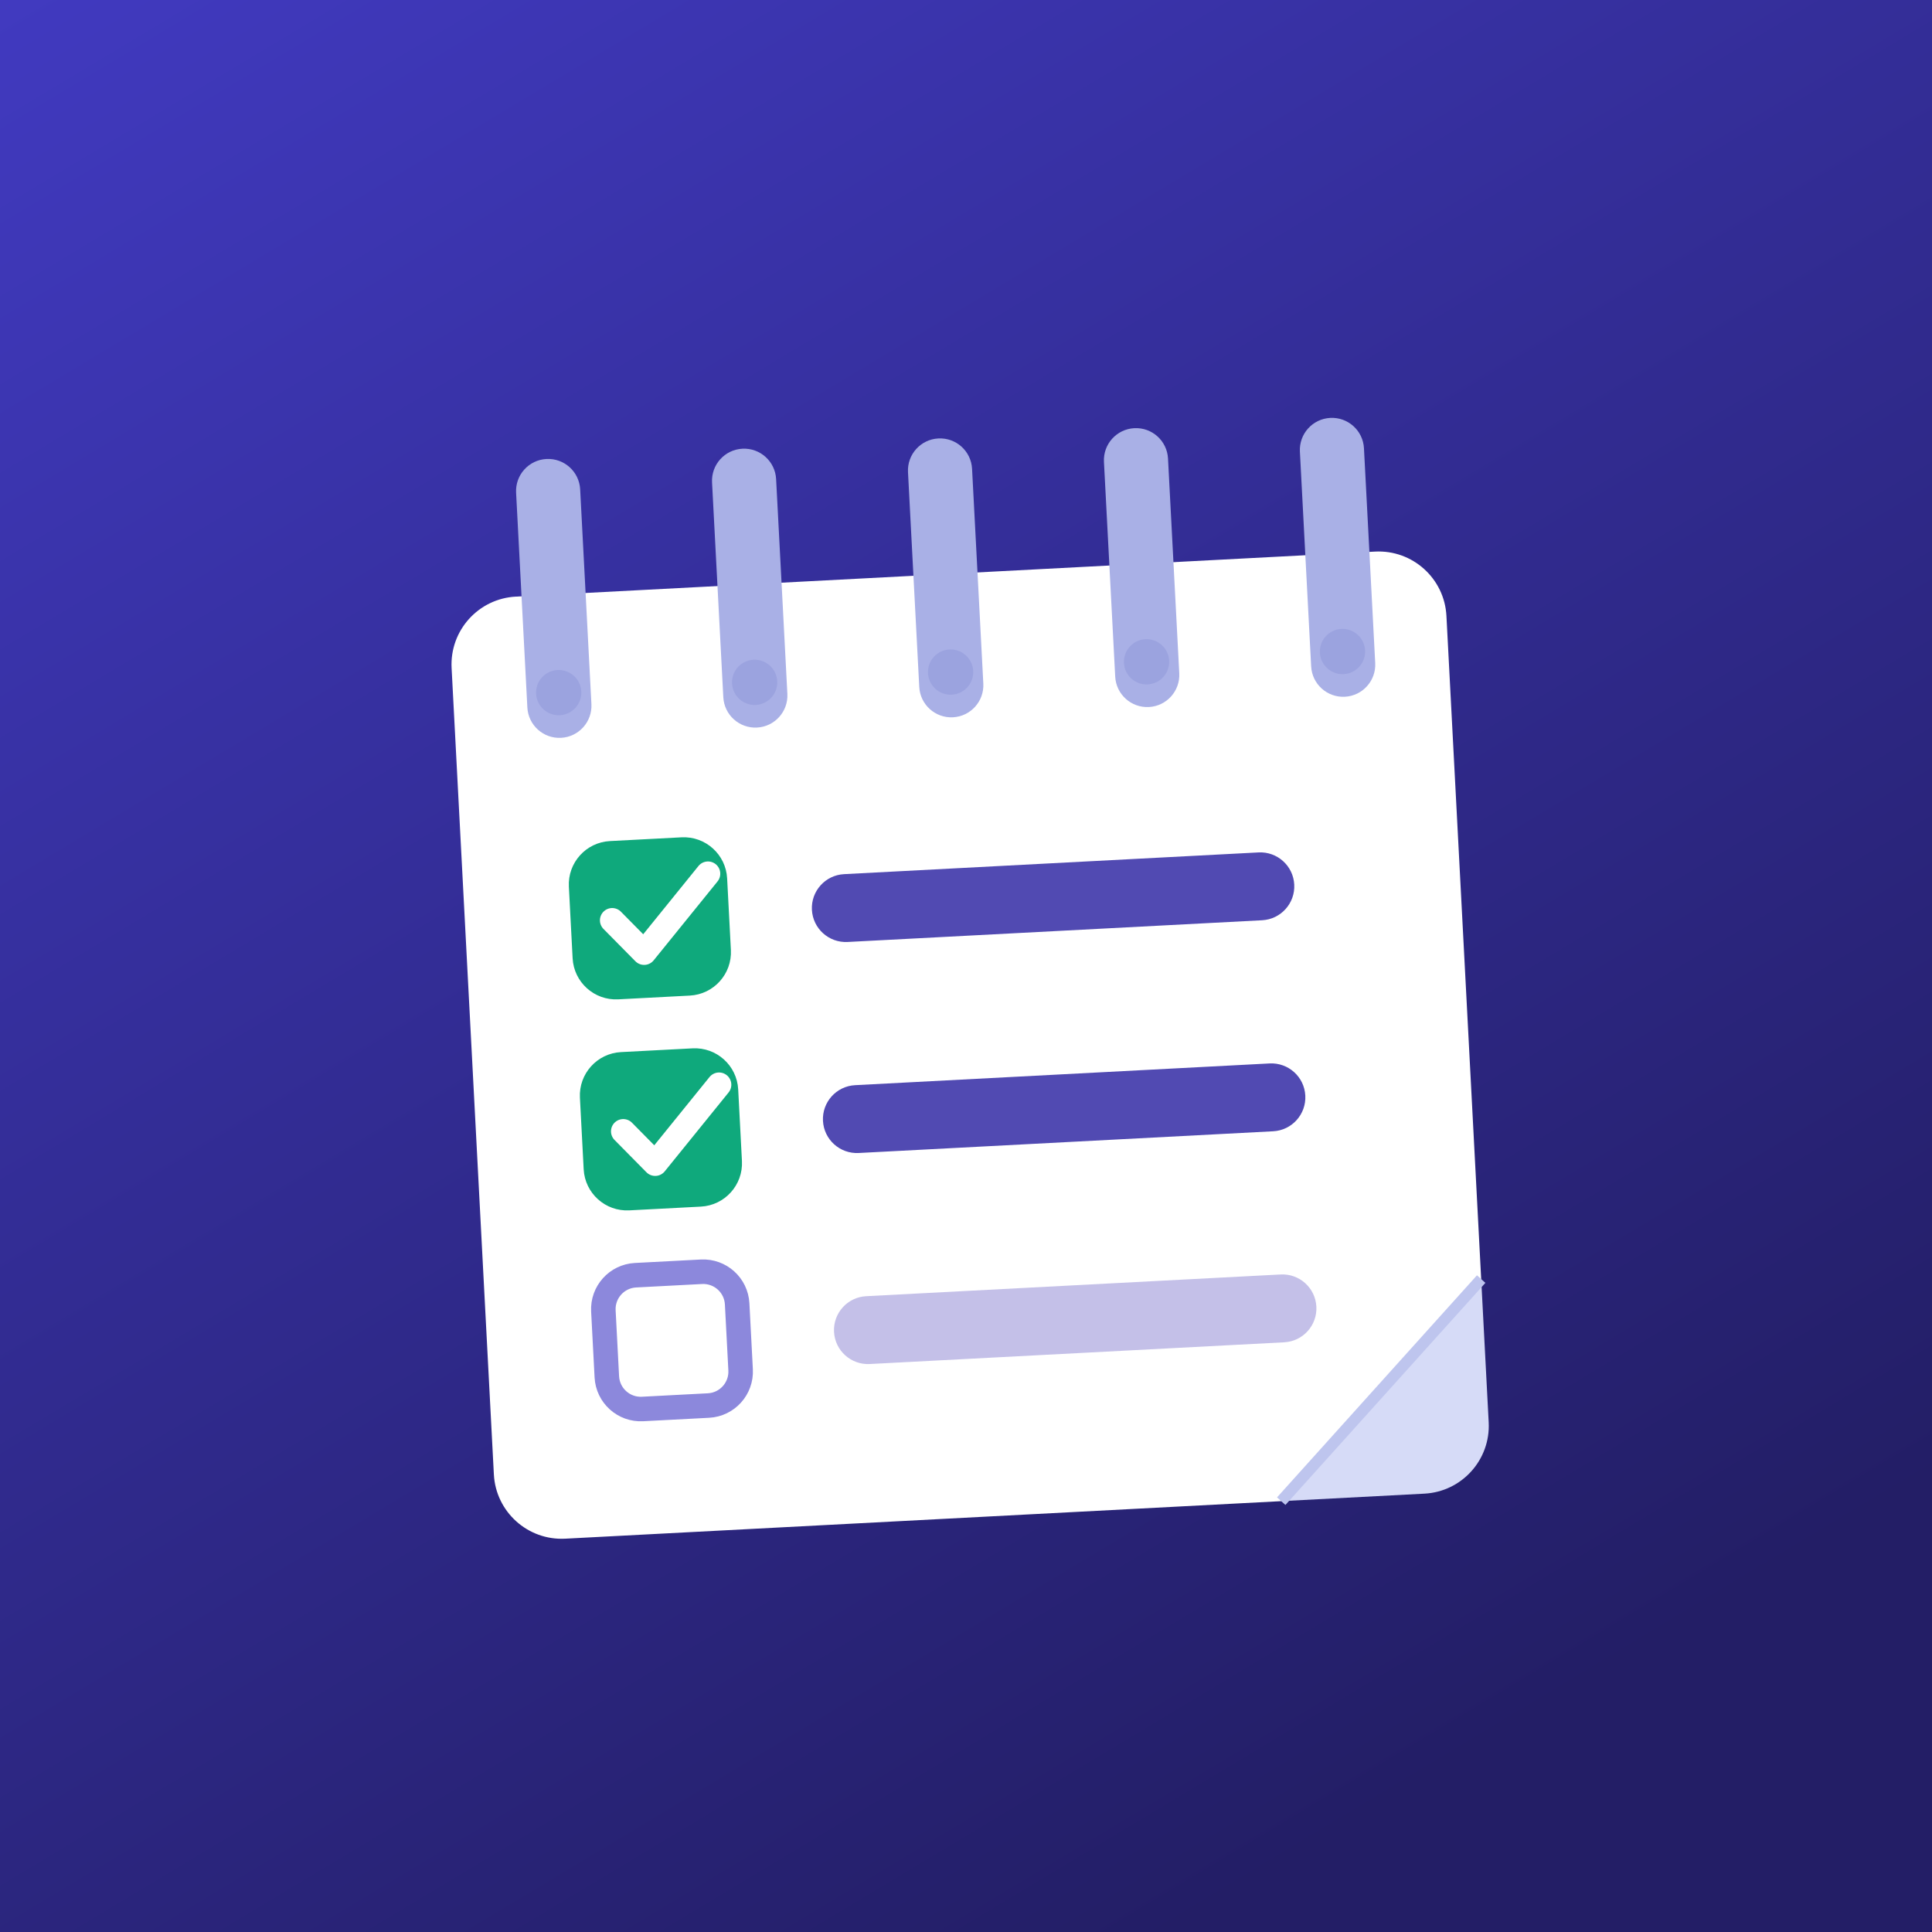
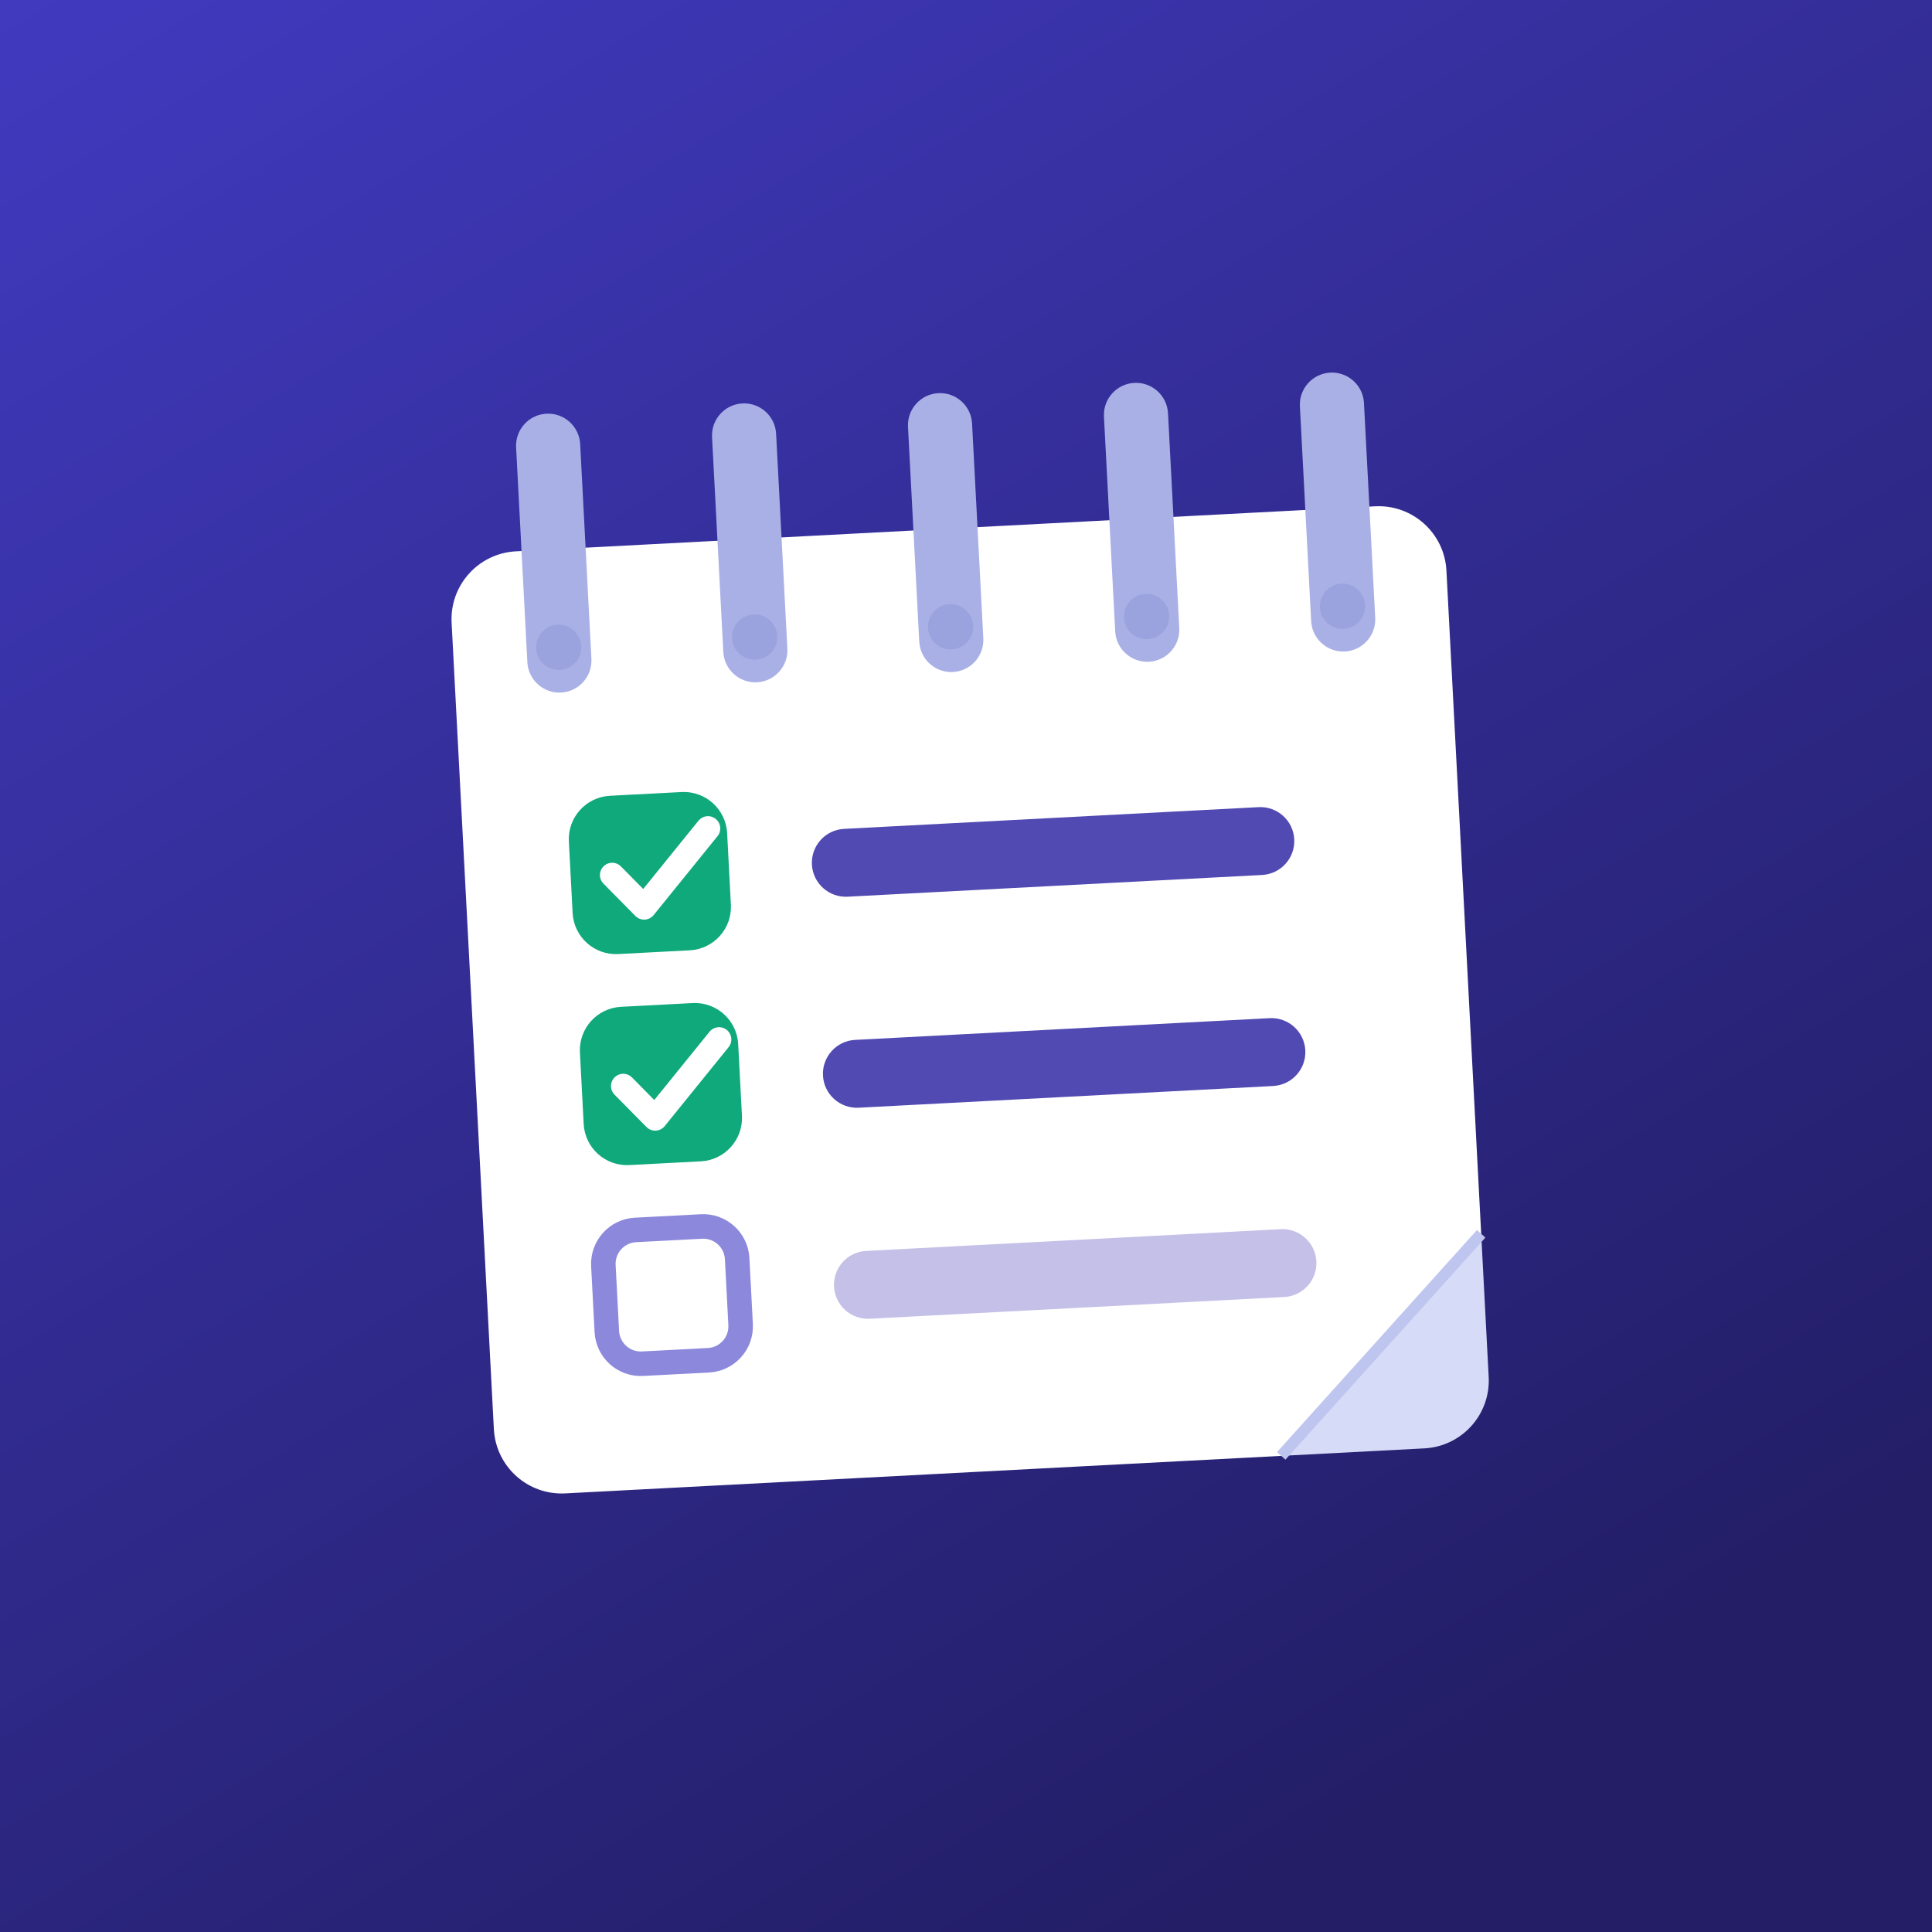
<svg xmlns="http://www.w3.org/2000/svg" viewBox="0 0 512 512" width="512" height="512" role="img" aria-label="Carnet2maths">
  <defs>
    <linearGradient id="c2m-bg" x1="0" y1="0" x2="0.6" y2="1">
      <stop offset="0" stop-color="#413AC0" />
      <stop offset="1" stop-color="#231E66" />
    </linearGradient>
  </defs>
  <rect width="512" height="512" fill="url(#c2m-bg)" />
-   <g transform="rotate(-3 256 256)">
+   <g transform="translate(0 -12) rotate(-3 256 256)">
    <path d="M142 152h228a18 18 0 0 1 18 18v176l-56 56H142a18 18 0 0 1-18-18V170a18 18 0 0 1 18-18z" fill="#FFFFFF" />
    <path d="M388 346l-56 56h38a18 18 0 0 0 18-18z" fill="#D6DBF7" />
    <path d="M388 346l-56 56" stroke="#BEC5EE" stroke-width="3" fill="none" />
    <rect x="152" y="218" width="42" height="42" rx="11.5" fill="#0FA97C" />
    <rect x="152" y="274" width="42" height="42" rx="11.5" fill="#0FA97C" />
    <g fill="none" stroke="#FFFFFF" stroke-width="6.5" stroke-linecap="round" stroke-linejoin="round">
      <path d="M163 239l8 9 18-20" />
      <path d="M163 295l8 9 18-20" />
    </g>
    <rect x="155.25" y="333.25" width="35.5" height="35.5" rx="9" fill="#FFFFFF" stroke="#8C88DC" stroke-width="6.5" />
    <rect x="216" y="230" width="128" height="18" rx="9" fill="#514AB2" />
    <rect x="216" y="286" width="128" height="18" rx="9" fill="#514AB2" />
    <rect x="216" y="342" width="128" height="18" rx="9" fill="#C4C0E8" />
    <g fill="#A9B0E6">
      <rect x="143.5" y="116" width="17" height="74" rx="8.5" />
      <rect x="195.5" y="116" width="17" height="74" rx="8.5" />
      <rect x="247.5" y="116" width="17" height="74" rx="8.5" />
      <rect x="299.5" y="116" width="17" height="74" rx="8.5" />
      <rect x="351.5" y="116" width="17" height="74" rx="8.5" />
    </g>
    <g fill="#8E96D8" opacity=".5">
      <circle cx="152" cy="178" r="6" />
      <circle cx="204" cy="178" r="6" />
      <circle cx="256" cy="178" r="6" />
      <circle cx="308" cy="178" r="6" />
      <circle cx="360" cy="178" r="6" />
    </g>
  </g>
</svg>
